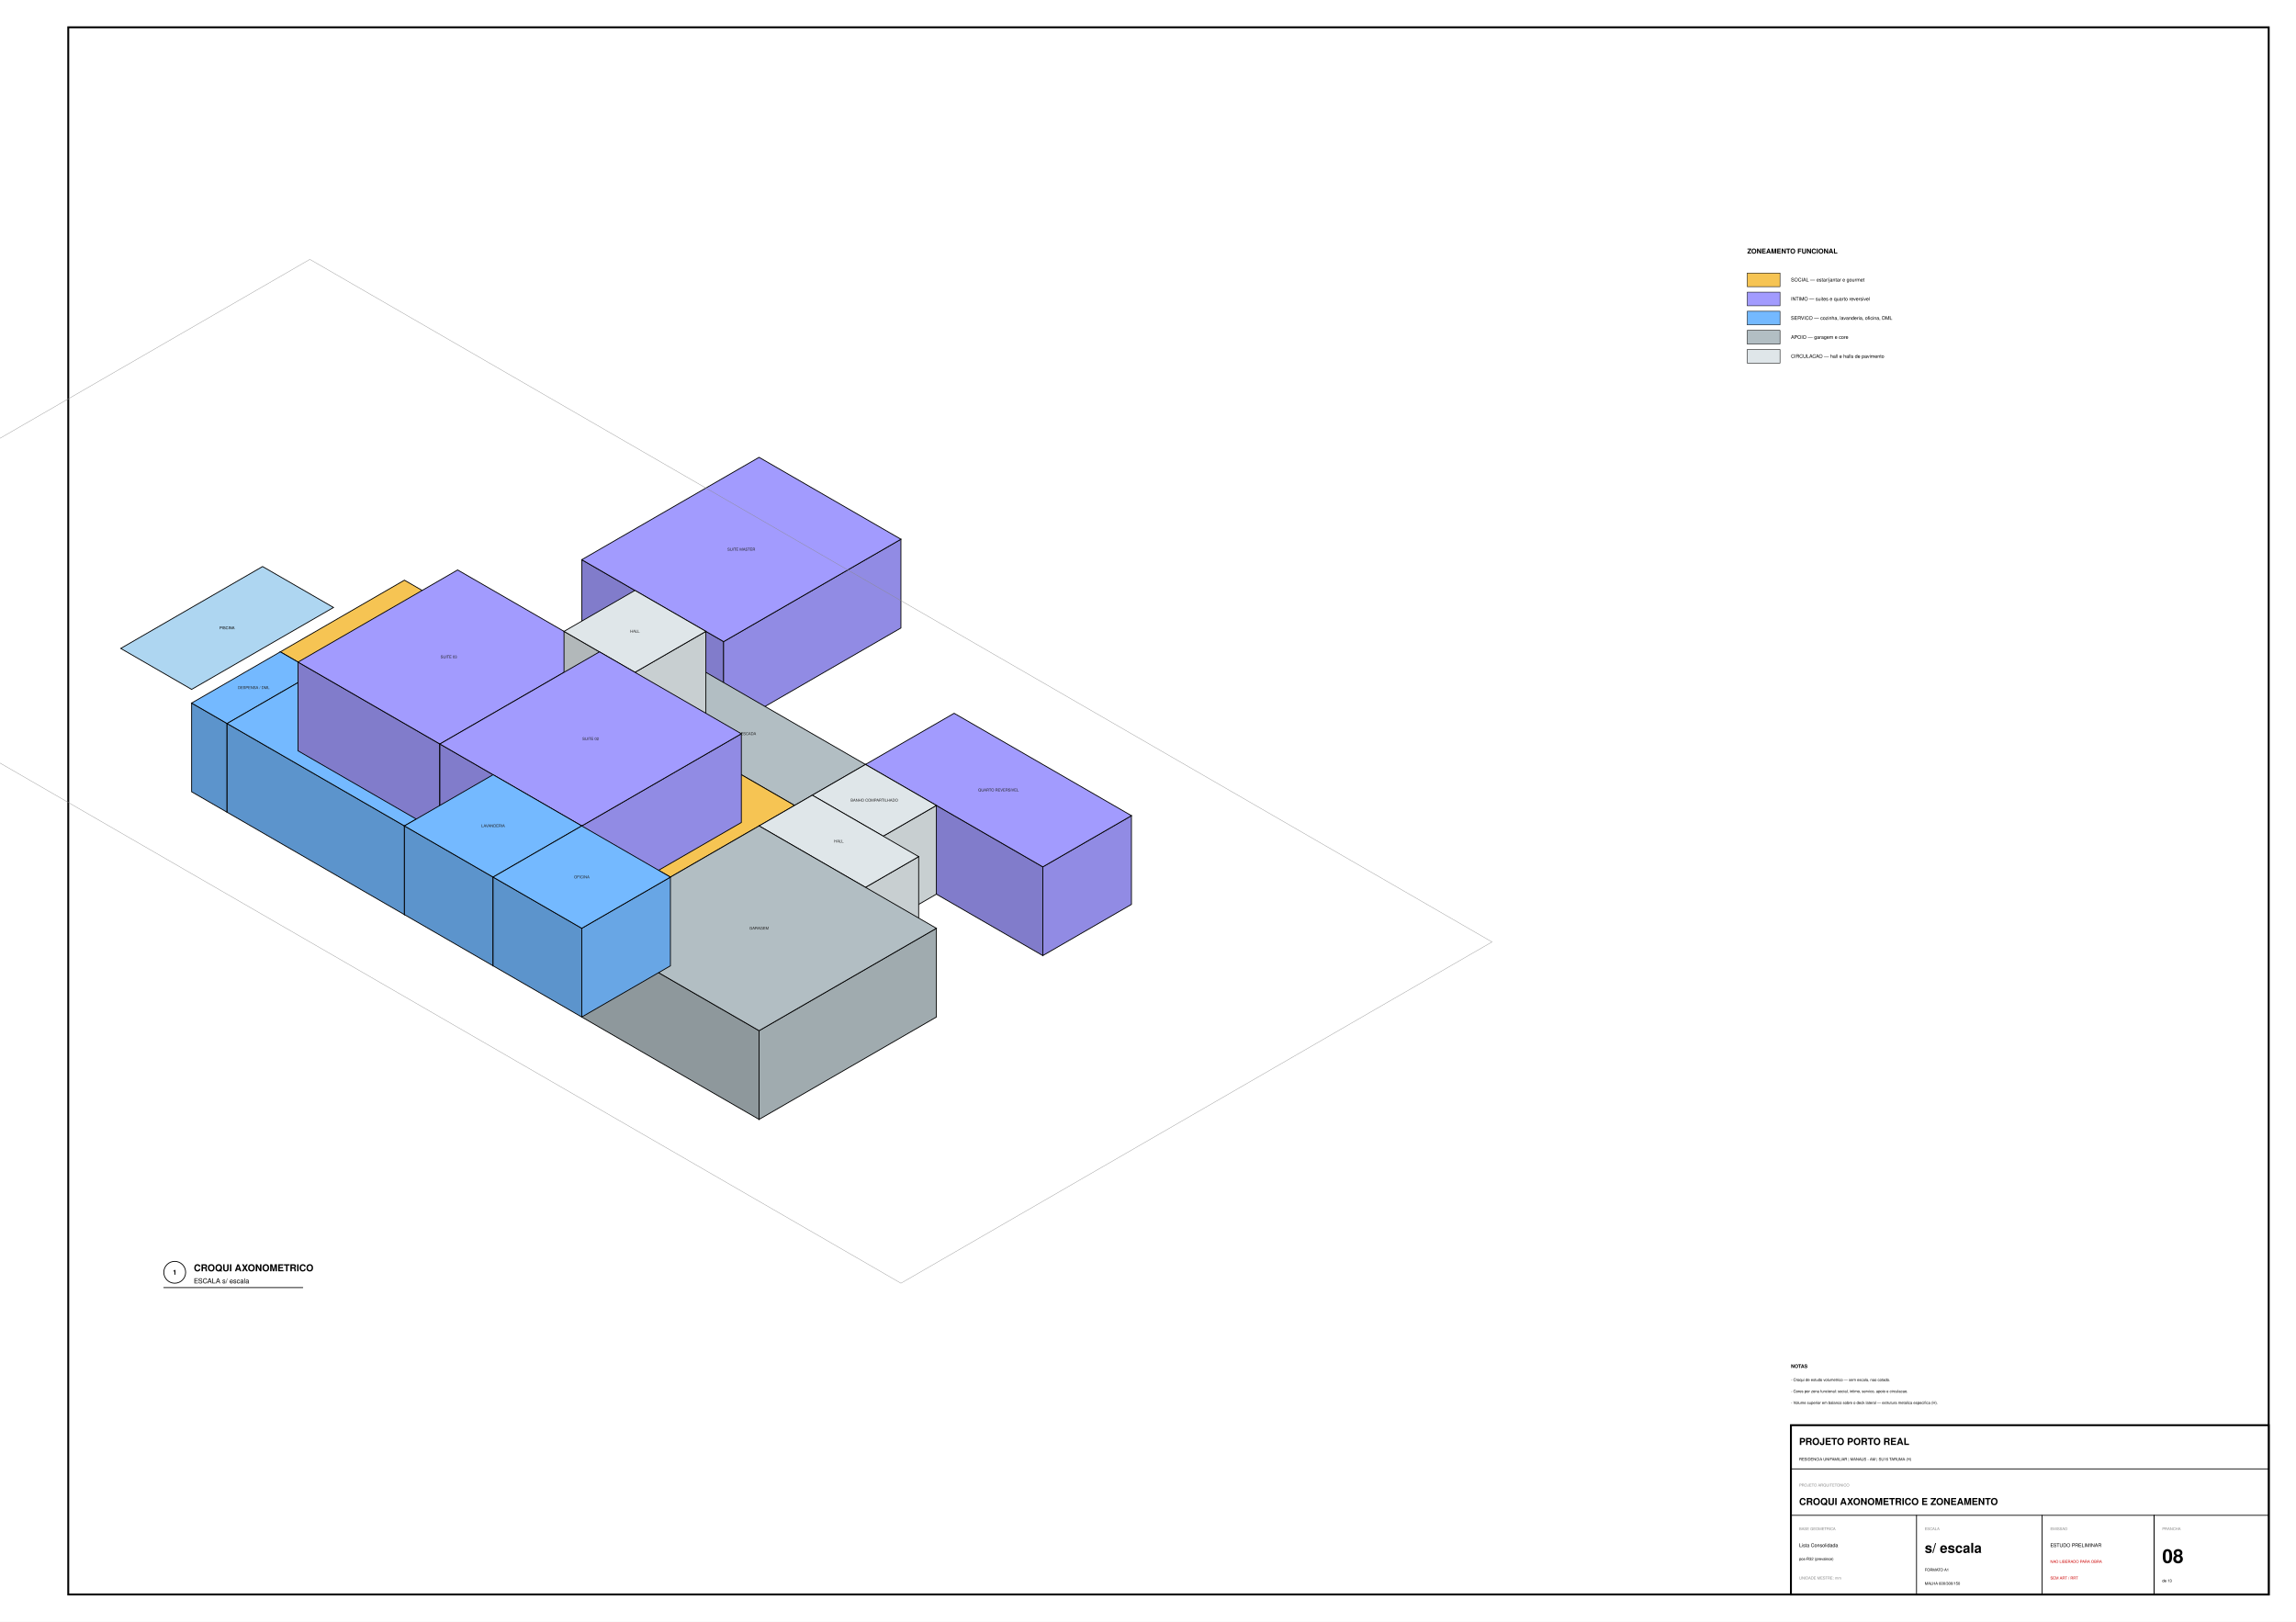
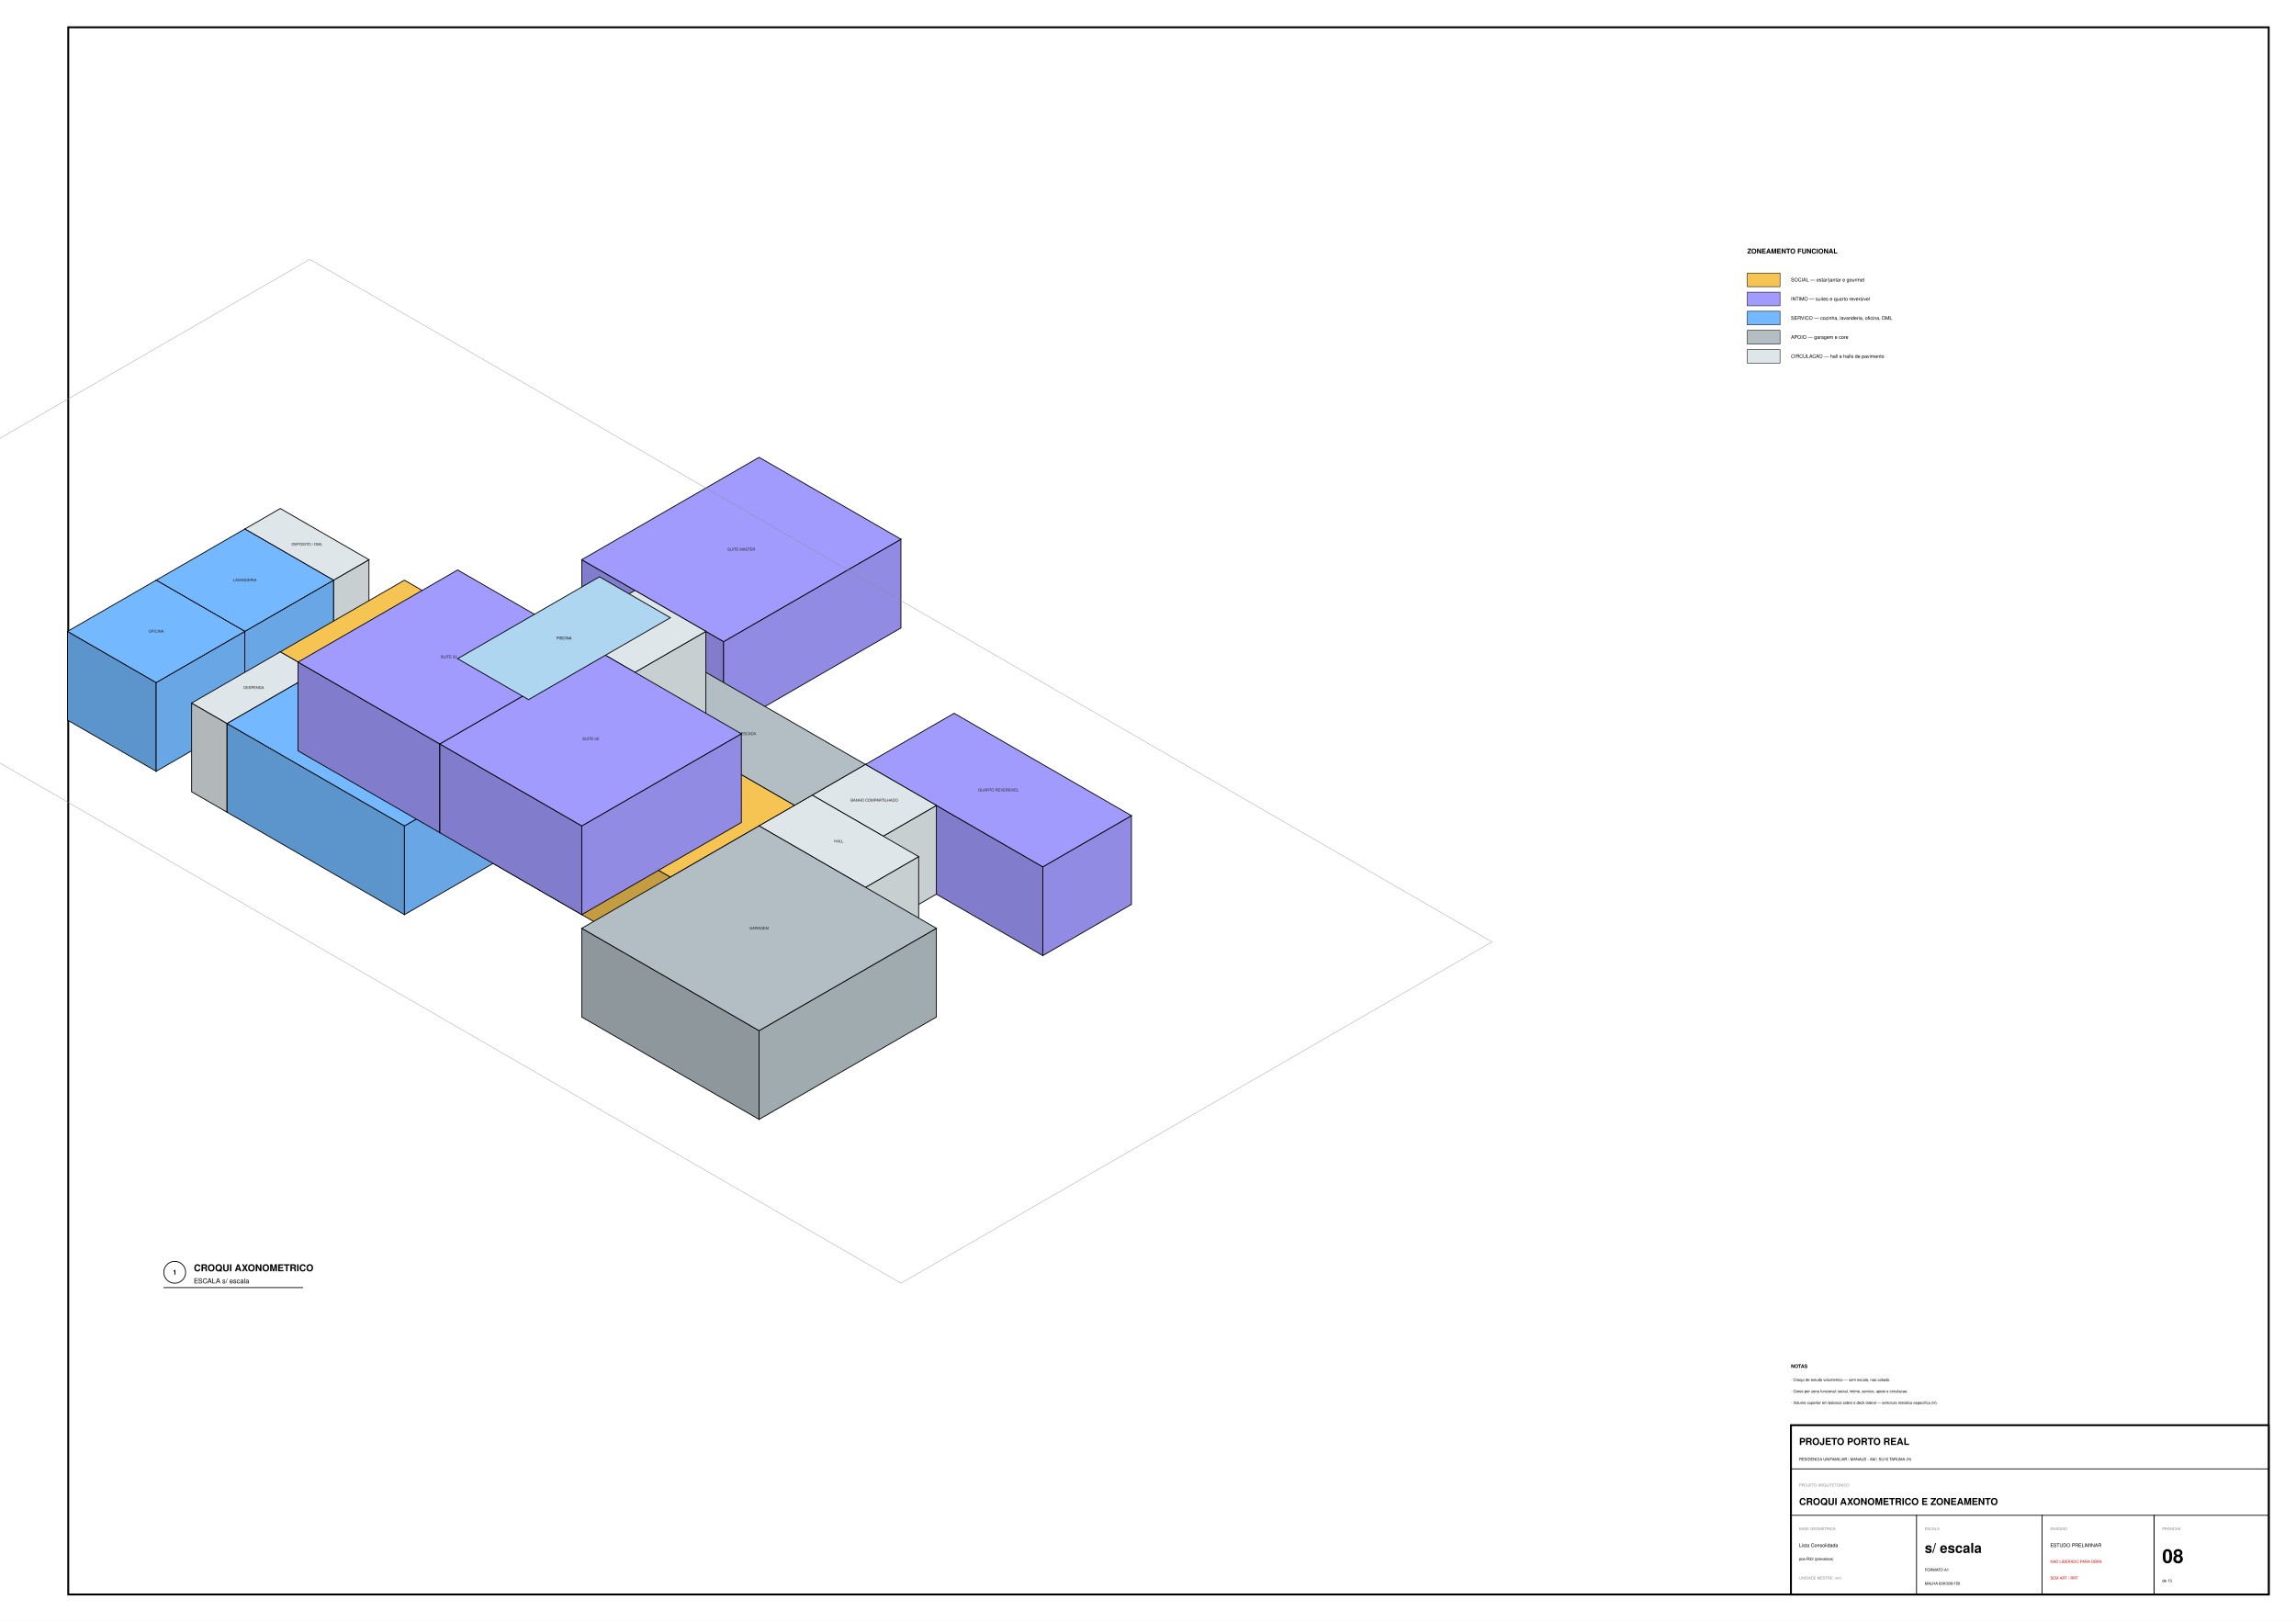
<svg xmlns="http://www.w3.org/2000/svg" version="1.1" width="841mm" height="594mm" viewBox="0 0 841 594">
  <rect width="841" height="594" fill="#ffffff" />
  <rect x="25.0" y="10" width="806.00" height="574.00" fill="none" stroke="#000" stroke-width="0.7" />
  <polygon points="656.000,522.000 831.000,522.000 831.000,584.000 656.000,584.000" stroke="#000000" stroke-width="0.7" fill="#fff" stroke-linejoin="miter" />
  <text x="659.000" y="528.000" font-family="Helvetica, Arial, sans-serif" font-size="3.50" font-weight="bold" fill="#000000" text-anchor="start" dominant-baseline="middle">PROJETO PORTO REAL</text>
  <text x="659.000" y="534.500" font-family="Helvetica, Arial, sans-serif" font-size="1.40" font-weight="normal" fill="#000000" text-anchor="start" dominant-baseline="middle">RESIDENCIA UNIFAMILIAR  |  MANAUS - AM  |  SU16 TARUMA (H)</text>
  <line x1="656.000" y1="538.000" x2="831.000" y2="538.000" stroke="#000000" stroke-width="0.3" fill="none" stroke-linecap="round" />
  <text x="659.000" y="544.000" font-family="Helvetica, Arial, sans-serif" font-size="1.40" font-weight="normal" fill="#8a8a8a" text-anchor="start" dominant-baseline="middle">PROJETO ARQUITETONICO</text>
  <text x="659.000" y="550.000" font-family="Helvetica, Arial, sans-serif" font-size="3.50" font-weight="bold" fill="#000000" text-anchor="start" dominant-baseline="middle">CROQUI AXONOMETRICO E ZONEAMENTO</text>
  <line x1="656.000" y1="555.000" x2="831.000" y2="555.000" stroke="#000000" stroke-width="0.3" fill="none" stroke-linecap="round" />
  <line x1="702.000" y1="555.000" x2="702.000" y2="584.000" stroke="#000000" stroke-width="0.3" fill="none" stroke-linecap="round" />
  <line x1="748.000" y1="555.000" x2="748.000" y2="584.000" stroke="#000000" stroke-width="0.3" fill="none" stroke-linecap="round" />
  <line x1="789.000" y1="555.000" x2="789.000" y2="584.000" stroke="#000000" stroke-width="0.3" fill="none" stroke-linecap="round" />
  <line x1="789.000" y1="555.000" x2="789.000" y2="584.000" stroke="#000000" stroke-width="0.3" fill="none" stroke-linecap="round" />
  <text x="659.000" y="560.000" font-family="Helvetica, Arial, sans-serif" font-size="1.40" font-weight="normal" fill="#8a8a8a" text-anchor="start" dominant-baseline="middle">BASE GEOMETRICA</text>
  <text x="659.000" y="566.000" font-family="Helvetica, Arial, sans-serif" font-size="1.80" font-weight="normal" fill="#000000" text-anchor="start" dominant-baseline="middle">Lista Consolidada</text>
  <text x="659.000" y="571.000" font-family="Helvetica, Arial, sans-serif" font-size="1.40" font-weight="normal" fill="#000000" text-anchor="start" dominant-baseline="middle">pos-R32 (prevalece)</text>
  <text x="659.000" y="578.000" font-family="Helvetica, Arial, sans-serif" font-size="1.40" font-weight="normal" fill="#8a8a8a" text-anchor="start" dominant-baseline="middle">UNIDADE MESTRE: mm</text>
  <text x="705.000" y="560.000" font-family="Helvetica, Arial, sans-serif" font-size="1.40" font-weight="normal" fill="#8a8a8a" text-anchor="start" dominant-baseline="middle">ESCALA</text>
  <text x="705.000" y="567.000" font-family="Helvetica, Arial, sans-serif" font-size="5.00" font-weight="bold" fill="#000000" text-anchor="start" dominant-baseline="middle">s/ escala</text>
  <text x="705.000" y="575.000" font-family="Helvetica, Arial, sans-serif" font-size="1.40" font-weight="normal" fill="#000000" text-anchor="start" dominant-baseline="middle">FORMATO A1</text>
  <text x="705.000" y="580.000" font-family="Helvetica, Arial, sans-serif" font-size="1.40" font-weight="normal" fill="#000000" text-anchor="start" dominant-baseline="middle">MALHA 600/300/150</text>
  <text x="751.000" y="560.000" font-family="Helvetica, Arial, sans-serif" font-size="1.40" font-weight="normal" fill="#8a8a8a" text-anchor="start" dominant-baseline="middle">EMISSAO</text>
  <text x="751.000" y="566.000" font-family="Helvetica, Arial, sans-serif" font-size="1.80" font-weight="normal" fill="#000000" text-anchor="start" dominant-baseline="middle">ESTUDO PRELIMINAR</text>
  <text x="751.000" y="572.000" font-family="Helvetica, Arial, sans-serif" font-size="1.40" font-weight="normal" fill="#c00" text-anchor="start" dominant-baseline="middle">NAO LIBERADO PARA OBRA</text>
  <text x="751.000" y="578.000" font-family="Helvetica, Arial, sans-serif" font-size="1.40" font-weight="normal" fill="#c00" text-anchor="start" dominant-baseline="middle">SEM ART / RRT</text>
  <text x="792.000" y="560.000" font-family="Helvetica, Arial, sans-serif" font-size="1.40" font-weight="normal" fill="#8a8a8a" text-anchor="start" dominant-baseline="middle">PRANCHA</text>
  <text x="792.000" y="570.000" font-family="Helvetica, Arial, sans-serif" font-size="7.00" font-weight="bold" fill="#000000" text-anchor="start" dominant-baseline="middle">08</text>
  <text x="792.000" y="579.000" font-family="Helvetica, Arial, sans-serif" font-size="1.40" font-weight="normal" fill="#000000" text-anchor="start" dominant-baseline="middle">de 13</text>
  <text x="656.000" y="500.400" font-family="Helvetica, Arial, sans-serif" font-size="1.80" font-weight="bold" fill="#000000" text-anchor="start" dominant-baseline="middle">NOTAS</text>
  <text x="656.000" y="505.400" font-family="Helvetica, Arial, sans-serif" font-size="1.40" font-weight="normal" fill="#000000" text-anchor="start" dominant-baseline="middle">- Croqui de estudo volumetrico — sem escala, nao cotado.</text>
  <text x="656.000" y="509.600" font-family="Helvetica, Arial, sans-serif" font-size="1.40" font-weight="normal" fill="#000000" text-anchor="start" dominant-baseline="middle">- Cores por zona funcional: social, intimo, servico, apoio e circulacao.</text>
  <text x="656.000" y="513.800" font-family="Helvetica, Arial, sans-serif" font-size="1.40" font-weight="normal" fill="#000000" text-anchor="start" dominant-baseline="middle">- Volume superior em balanco sobre o deck lateral — estrutura metalica especifica (H).</text>
+   <polygon points="122.154,245.000 89.678,226.250 89.678,193.750 122.154,212.500" stroke="#000000" stroke-width="0.3" fill="#b2b8ba" stroke-linejoin="miter" />
+   <polygon points="122.154,245.000 135.144,237.500 135.144,205.000 122.154,212.500" stroke="#000000" stroke-width="0.3" fill="#c8cfd1" stroke-linejoin="miter" />
+   <polygon points="122.154,212.500 135.144,205.000 102.668,186.250 89.678,193.750" stroke="#000000" stroke-width="0.3" fill="#dfe6e9" stroke-linejoin="miter" />
+   <text x="112.411" y="199.375" font-family="Helvetica, Arial, sans-serif" font-size="1.40" font-weight="normal" fill="#222" text-anchor="middle" dominant-baseline="middle">DEPOSITO / DML</text>
+   <polygon points="89.678,263.750 57.202,245.000 57.202,212.500 89.678,231.250" stroke="#000000" stroke-width="0.3" fill="#5c94cc" stroke-linejoin="miter" />
+   <polygon points="89.678,263.750 122.154,245.000 122.154,212.500 89.678,231.250" stroke="#000000" stroke-width="0.3" fill="#68a6e5" stroke-linejoin="miter" />
+   <polygon points="89.678,231.250 122.154,212.500 89.678,193.750 57.202,212.500" stroke="#000000" stroke-width="0.3" fill="#74b9ff" stroke-linejoin="miter" />
+   <text x="89.678" y="212.500" font-family="Helvetica, Arial, sans-serif" font-size="1.40" font-weight="normal" fill="#222" text-anchor="middle" dominant-baseline="middle">LAVANDERIA</text>
  <polygon points="265.048,267.500 213.087,237.500 213.087,205.000 265.048,235.000" stroke="#000000" stroke-width="0.3" fill="#817ccb" stroke-linejoin="miter" />
  <polygon points="265.048,267.500 330.000,230.000 330.000,197.500 265.048,235.000" stroke="#000000" stroke-width="0.3" fill="#918be4" stroke-linejoin="miter" />
  <polygon points="265.048,235.000 330.000,197.500 278.038,167.500 213.087,205.000" stroke="#000000" stroke-width="0.3" fill="#a29bfe" stroke-linejoin="miter" />
  <text x="271.543" y="201.250" font-family="Helvetica, Arial, sans-serif" font-size="1.40" font-weight="normal" fill="#222" text-anchor="middle" dominant-baseline="middle">SUITE MASTER</text>
  <polygon points="180.611,316.250 102.668,271.250 102.668,238.750 180.611,283.750" stroke="#000000" stroke-width="0.3" fill="#c49c42" stroke-linejoin="miter" />
  <polygon points="180.611,316.250 226.077,290.000 226.077,257.500 180.611,283.750" stroke="#000000" stroke-width="0.3" fill="#ddb04a" stroke-linejoin="miter" />
  <polygon points="180.611,283.750 226.077,257.500 148.135,212.500 102.668,238.750" stroke="#000000" stroke-width="0.3" fill="#f6c453" stroke-linejoin="miter" />
  <text x="164.373" y="248.125" font-family="Helvetica, Arial, sans-serif" font-size="1.40" font-weight="normal" fill="#222" text-anchor="middle" dominant-baseline="middle">GOURMET</text>
-   <polygon points="83.183,297.500 70.192,290.000 70.192,257.500 83.183,265.000" stroke="#000000" stroke-width="0.3" fill="#5c94cc" stroke-linejoin="miter" />
-   <polygon points="83.183,297.500 115.659,278.750 115.659,246.250 83.183,265.000" stroke="#000000" stroke-width="0.3" fill="#68a6e5" stroke-linejoin="miter" />
-   <polygon points="83.183,265.000 115.659,246.250 102.668,238.750 70.192,257.500" stroke="#000000" stroke-width="0.3" fill="#74b9ff" stroke-linejoin="miter" />
-   <text x="92.926" y="251.875" font-family="Helvetica, Arial, sans-serif" font-size="1.40" font-weight="normal" fill="#222" text-anchor="middle" dominant-baseline="middle">DESPENSA / DML</text>
+   <polygon points="57.202,282.500 24.726,263.750 24.726,231.250 57.202,250.000" stroke="#000000" stroke-width="0.3" fill="#5c94cc" stroke-linejoin="miter" />
+   <polygon points="57.202,282.500 89.678,263.750 89.678,231.250 57.202,250.000" stroke="#000000" stroke-width="0.3" fill="#68a6e5" stroke-linejoin="miter" />
+   <polygon points="57.202,250.000 89.678,231.250 57.202,212.500 24.726,231.250" stroke="#000000" stroke-width="0.3" fill="#74b9ff" stroke-linejoin="miter" />
+   <text x="57.202" y="231.250" font-family="Helvetica, Arial, sans-serif" font-size="1.40" font-weight="normal" fill="#222" text-anchor="middle" dominant-baseline="middle">OFICINA</text>
+   <polygon points="83.183,297.500 70.192,290.000 70.192,257.500 83.183,265.000" stroke="#000000" stroke-width="0.3" fill="#b2b8ba" stroke-linejoin="miter" />
+   <polygon points="83.183,297.500 115.659,278.750 115.659,246.250 83.183,265.000" stroke="#000000" stroke-width="0.3" fill="#c8cfd1" stroke-linejoin="miter" />
+   <polygon points="83.183,265.000 115.659,246.250 102.668,238.750 70.192,257.500" stroke="#000000" stroke-width="0.3" fill="#dfe6e9" stroke-linejoin="miter" />
+   <text x="92.926" y="251.875" font-family="Helvetica, Arial, sans-serif" font-size="1.40" font-weight="normal" fill="#222" text-anchor="middle" dominant-baseline="middle">DESPENSA</text>
  <polygon points="291.029,327.500 226.077,290.000 226.077,257.500 291.029,295.000" stroke="#000000" stroke-width="0.3" fill="#8e989c" stroke-linejoin="miter" />
  <polygon points="291.029,327.500 317.010,312.500 317.010,280.000 291.029,295.000" stroke="#000000" stroke-width="0.3" fill="#a0abaf" stroke-linejoin="miter" />
  <polygon points="291.029,295.000 317.010,280.000 252.058,242.500 226.077,257.500" stroke="#000000" stroke-width="0.3" fill="#b2bec3" stroke-linejoin="miter" />
  <text x="271.543" y="268.750" font-family="Helvetica, Arial, sans-serif" font-size="1.40" font-weight="normal" fill="#222" text-anchor="middle" dominant-baseline="middle">CORE / ESCADA</text>
  <polygon points="148.135,335.000 83.183,297.500 83.183,265.000 148.135,302.500" stroke="#000000" stroke-width="0.3" fill="#5c94cc" stroke-linejoin="miter" />
  <polygon points="148.135,335.000 180.611,316.250 180.611,283.750 148.135,302.500" stroke="#000000" stroke-width="0.3" fill="#68a6e5" stroke-linejoin="miter" />
  <polygon points="148.135,302.500 180.611,283.750 115.659,246.250 83.183,265.000" stroke="#000000" stroke-width="0.3" fill="#74b9ff" stroke-linejoin="miter" />
  <text x="131.897" y="274.375" font-family="Helvetica, Arial, sans-serif" font-size="1.40" font-weight="normal" fill="#222" text-anchor="middle" dominant-baseline="middle">COZINHA</text>
  <polygon points="161.125,305.000 109.164,275.000 109.164,242.500 161.125,272.500" stroke="#000000" stroke-width="0.3" fill="#817ccb" stroke-linejoin="miter" />
  <polygon points="161.125,305.000 219.582,271.250 219.582,238.750 161.125,272.500" stroke="#000000" stroke-width="0.3" fill="#918be4" stroke-linejoin="miter" />
  <polygon points="161.125,272.500 219.582,238.750 167.620,208.750 109.164,242.500" stroke="#000000" stroke-width="0.3" fill="#a29bfe" stroke-linejoin="miter" />
  <text x="164.373" y="240.625" font-family="Helvetica, Arial, sans-serif" font-size="1.40" font-weight="normal" fill="#222" text-anchor="middle" dominant-baseline="middle">SUITE 03</text>
  <polygon points="232.572,278.750 206.591,263.750 206.591,231.250 232.572,246.250" stroke="#000000" stroke-width="0.3" fill="#b2b8ba" stroke-linejoin="miter" />
  <polygon points="232.572,278.750 258.553,263.750 258.553,231.250 232.572,246.250" stroke="#000000" stroke-width="0.3" fill="#c8cfd1" stroke-linejoin="miter" />
  <polygon points="232.572,246.250 258.553,231.250 232.572,216.250 206.591,231.250" stroke="#000000" stroke-width="0.3" fill="#dfe6e9" stroke-linejoin="miter" />
  <text x="232.572" y="231.250" font-family="Helvetica, Arial, sans-serif" font-size="1.40" font-weight="normal" fill="#222" text-anchor="middle" dominant-baseline="middle">HALL</text>
  <polygon points="245.563,353.750 180.611,316.250 180.611,283.750 245.563,321.250" stroke="#000000" stroke-width="0.3" fill="#c49c42" stroke-linejoin="miter" />
  <polygon points="245.563,353.750 291.029,327.500 291.029,295.000 245.563,321.250" stroke="#000000" stroke-width="0.3" fill="#ddb04a" stroke-linejoin="miter" />
  <polygon points="245.563,321.250 291.029,295.000 226.077,257.500 180.611,283.750" stroke="#000000" stroke-width="0.3" fill="#f6c453" stroke-linejoin="miter" />
  <text x="235.820" y="289.375" font-family="Helvetica, Arial, sans-serif" font-size="1.40" font-weight="normal" fill="#222" text-anchor="middle" dominant-baseline="middle">ESTAR / JANTAR</text>
  <polygon points="381.962,350.000 317.010,312.500 317.010,280.000 381.962,317.500" stroke="#000000" stroke-width="0.3" fill="#817ccb" stroke-linejoin="miter" />
  <polygon points="381.962,350.000 414.437,331.250 414.437,298.750 381.962,317.500" stroke="#000000" stroke-width="0.3" fill="#918be4" stroke-linejoin="miter" />
  <polygon points="381.962,317.500 414.437,298.750 349.486,261.250 317.010,280.000" stroke="#000000" stroke-width="0.3" fill="#a29bfe" stroke-linejoin="miter" />
  <text x="365.724" y="289.375" font-family="Helvetica, Arial, sans-serif" font-size="1.40" font-weight="normal" fill="#222" text-anchor="middle" dominant-baseline="middle">QUARTO REVERSIVEL</text>
  <polygon points="213.087,335.000 161.125,305.000 161.125,272.500 213.087,302.500" stroke="#000000" stroke-width="0.3" fill="#817ccb" stroke-linejoin="miter" />
  <polygon points="213.087,335.000 271.543,301.250 271.543,268.750 213.087,302.500" stroke="#000000" stroke-width="0.3" fill="#918be4" stroke-linejoin="miter" />
  <polygon points="213.087,302.500 271.543,268.750 219.582,238.750 161.125,272.500" stroke="#000000" stroke-width="0.3" fill="#a29bfe" stroke-linejoin="miter" />
  <text x="216.334" y="270.625" font-family="Helvetica, Arial, sans-serif" font-size="1.40" font-weight="normal" fill="#222" text-anchor="middle" dominant-baseline="middle">SUITE 02</text>
  <polygon points="323.505,338.750 297.524,323.750 297.524,291.250 323.505,306.250" stroke="#000000" stroke-width="0.3" fill="#b2b8ba" stroke-linejoin="miter" />
  <polygon points="323.505,338.750 342.990,327.500 342.990,295.000 323.505,306.250" stroke="#000000" stroke-width="0.3" fill="#c8cfd1" stroke-linejoin="miter" />
  <polygon points="323.505,306.250 342.990,295.000 317.010,280.000 297.524,291.250" stroke="#000000" stroke-width="0.3" fill="#dfe6e9" stroke-linejoin="miter" />
  <text x="320.257" y="293.125" font-family="Helvetica, Arial, sans-serif" font-size="1.40" font-weight="normal" fill="#222" text-anchor="middle" dominant-baseline="middle">BANHO COMPARTILHADO</text>
-   <polygon points="180.611,353.750 148.135,335.000 148.135,302.500 180.611,321.250" stroke="#000000" stroke-width="0.3" fill="#5c94cc" stroke-linejoin="miter" />
-   <polygon points="180.611,353.750 213.087,335.000 213.087,302.500 180.611,321.250" stroke="#000000" stroke-width="0.3" fill="#68a6e5" stroke-linejoin="miter" />
-   <polygon points="180.611,321.250 213.087,302.500 180.611,283.750 148.135,302.500" stroke="#000000" stroke-width="0.3" fill="#74b9ff" stroke-linejoin="miter" />
-   <text x="180.611" y="302.500" font-family="Helvetica, Arial, sans-serif" font-size="1.40" font-weight="normal" fill="#222" text-anchor="middle" dominant-baseline="middle">LAVANDERIA</text>
  <polygon points="317.010,357.500 278.038,335.000 278.038,302.500 317.010,325.000" stroke="#000000" stroke-width="0.3" fill="#b2b8ba" stroke-linejoin="miter" />
  <polygon points="317.010,357.500 336.495,346.250 336.495,313.750 317.010,325.000" stroke="#000000" stroke-width="0.3" fill="#c8cfd1" stroke-linejoin="miter" />
  <polygon points="317.010,325.000 336.495,313.750 297.524,291.250 278.038,302.500" stroke="#000000" stroke-width="0.3" fill="#dfe6e9" stroke-linejoin="miter" />
  <text x="307.267" y="308.125" font-family="Helvetica, Arial, sans-serif" font-size="1.40" font-weight="normal" fill="#222" text-anchor="middle" dominant-baseline="middle">HALL</text>
  <polygon points="278.038,410.000 213.087,372.500 213.087,340.000 278.038,377.500" stroke="#000000" stroke-width="0.3" fill="#8e989c" stroke-linejoin="miter" />
  <polygon points="278.038,410.000 342.990,372.500 342.990,340.000 278.038,377.500" stroke="#000000" stroke-width="0.3" fill="#a0abaf" stroke-linejoin="miter" />
  <polygon points="278.038,377.500 342.990,340.000 278.038,302.500 213.087,340.000" stroke="#000000" stroke-width="0.3" fill="#b2bec3" stroke-linejoin="miter" />
  <text x="278.038" y="340.000" font-family="Helvetica, Arial, sans-serif" font-size="1.40" font-weight="normal" fill="#222" text-anchor="middle" dominant-baseline="middle">GARAGEM</text>
-   <polygon points="213.087,372.500 180.611,353.750 180.611,321.250 213.087,340.000" stroke="#000000" stroke-width="0.3" fill="#5c94cc" stroke-linejoin="miter" />
-   <polygon points="213.087,372.500 245.563,353.750 245.563,321.250 213.087,340.000" stroke="#000000" stroke-width="0.3" fill="#68a6e5" stroke-linejoin="miter" />
-   <polygon points="213.087,340.000 245.563,321.250 213.087,302.500 180.611,321.250" stroke="#000000" stroke-width="0.3" fill="#74b9ff" stroke-linejoin="miter" />
-   <text x="213.087" y="321.250" font-family="Helvetica, Arial, sans-serif" font-size="1.40" font-weight="normal" fill="#222" text-anchor="middle" dominant-baseline="middle">OFICINA</text>
-   <polygon points="70.192,252.500 122.154,222.500 96.173,207.500 44.212,237.500" stroke="#000000" stroke-width="0.3" fill="#aed6f1" stroke-linejoin="miter" />
-   <text x="83.183" y="230.000" font-family="Helvetica, Arial, sans-serif" font-size="1.40" font-weight="normal" fill="#000000" text-anchor="middle" dominant-baseline="middle">PISCINA</text>
+   <polygon points="193.601,256.250 245.563,226.250 219.582,211.250 167.620,241.250" stroke="#000000" stroke-width="0.3" fill="#aed6f1" stroke-linejoin="miter" />
+   <text x="206.591" y="233.750" font-family="Helvetica, Arial, sans-serif" font-size="1.40" font-weight="normal" fill="#000000" text-anchor="middle" dominant-baseline="middle">PISCINA</text>
  <polygon points="330.000,470.000 546.506,345.000 113.494,95.000 -103.013,220.000" stroke="#8a8a8a" stroke-width="0.13" fill="none" stroke-linejoin="miter" />
  <polygon points="640.000,100.000 652.000,100.000 652.000,105.000 640.000,105.000" stroke="#000000" stroke-width="0.18" fill="#f6c453" stroke-linejoin="miter" />
  <text x="656.000" y="102.500" font-family="Helvetica, Arial, sans-serif" font-size="1.80" font-weight="normal" fill="#000000" text-anchor="start" dominant-baseline="middle">SOCIAL — estar/jantar e gourmet</text>
  <polygon points="640.000,107.000 652.000,107.000 652.000,112.000 640.000,112.000" stroke="#000000" stroke-width="0.18" fill="#a29bfe" stroke-linejoin="miter" />
  <text x="656.000" y="109.500" font-family="Helvetica, Arial, sans-serif" font-size="1.80" font-weight="normal" fill="#000000" text-anchor="start" dominant-baseline="middle">INTIMO — suites e quarto reversivel</text>
  <polygon points="640.000,114.000 652.000,114.000 652.000,119.000 640.000,119.000" stroke="#000000" stroke-width="0.18" fill="#74b9ff" stroke-linejoin="miter" />
  <text x="656.000" y="116.500" font-family="Helvetica, Arial, sans-serif" font-size="1.80" font-weight="normal" fill="#000000" text-anchor="start" dominant-baseline="middle">SERVICO — cozinha, lavanderia, oficina, DML</text>
  <polygon points="640.000,121.000 652.000,121.000 652.000,126.000 640.000,126.000" stroke="#000000" stroke-width="0.18" fill="#b2bec3" stroke-linejoin="miter" />
  <text x="656.000" y="123.500" font-family="Helvetica, Arial, sans-serif" font-size="1.80" font-weight="normal" fill="#000000" text-anchor="start" dominant-baseline="middle">APOIO — garagem e core</text>
  <polygon points="640.000,128.000 652.000,128.000 652.000,133.000 640.000,133.000" stroke="#000000" stroke-width="0.18" fill="#dfe6e9" stroke-linejoin="miter" />
  <text x="656.000" y="130.500" font-family="Helvetica, Arial, sans-serif" font-size="1.80" font-weight="normal" fill="#000000" text-anchor="start" dominant-baseline="middle">CIRCULACAO — hall e halls de pavimento</text>
  <text x="640.000" y="92.000" font-family="Helvetica, Arial, sans-serif" font-size="2.50" font-weight="bold" fill="#000000" text-anchor="start" dominant-baseline="middle">ZONEAMENTO FUNCIONAL</text>
  <circle cx="64.000" cy="466.000" r="4.000" stroke="#000000" stroke-width="0.3" fill="none" />
  <text x="64.000" y="466.000" font-family="Helvetica, Arial, sans-serif" font-size="2.50" font-weight="bold" fill="#000000" text-anchor="middle" dominant-baseline="middle">1</text>
  <text x="71.000" y="464.400" font-family="Helvetica, Arial, sans-serif" font-size="3.50" font-weight="bold" fill="#000000" text-anchor="start" dominant-baseline="middle">CROQUI AXONOMETRICO</text>
  <text x="71.000" y="469.200" font-family="Helvetica, Arial, sans-serif" font-size="2.50" font-weight="normal" fill="#000000" text-anchor="start" dominant-baseline="middle">ESCALA s/ escala</text>
  <line x1="60.000" y1="471.600" x2="110.900" y2="471.600" stroke="#000000" stroke-width="0.3" fill="none" stroke-linecap="round" />
</svg>
